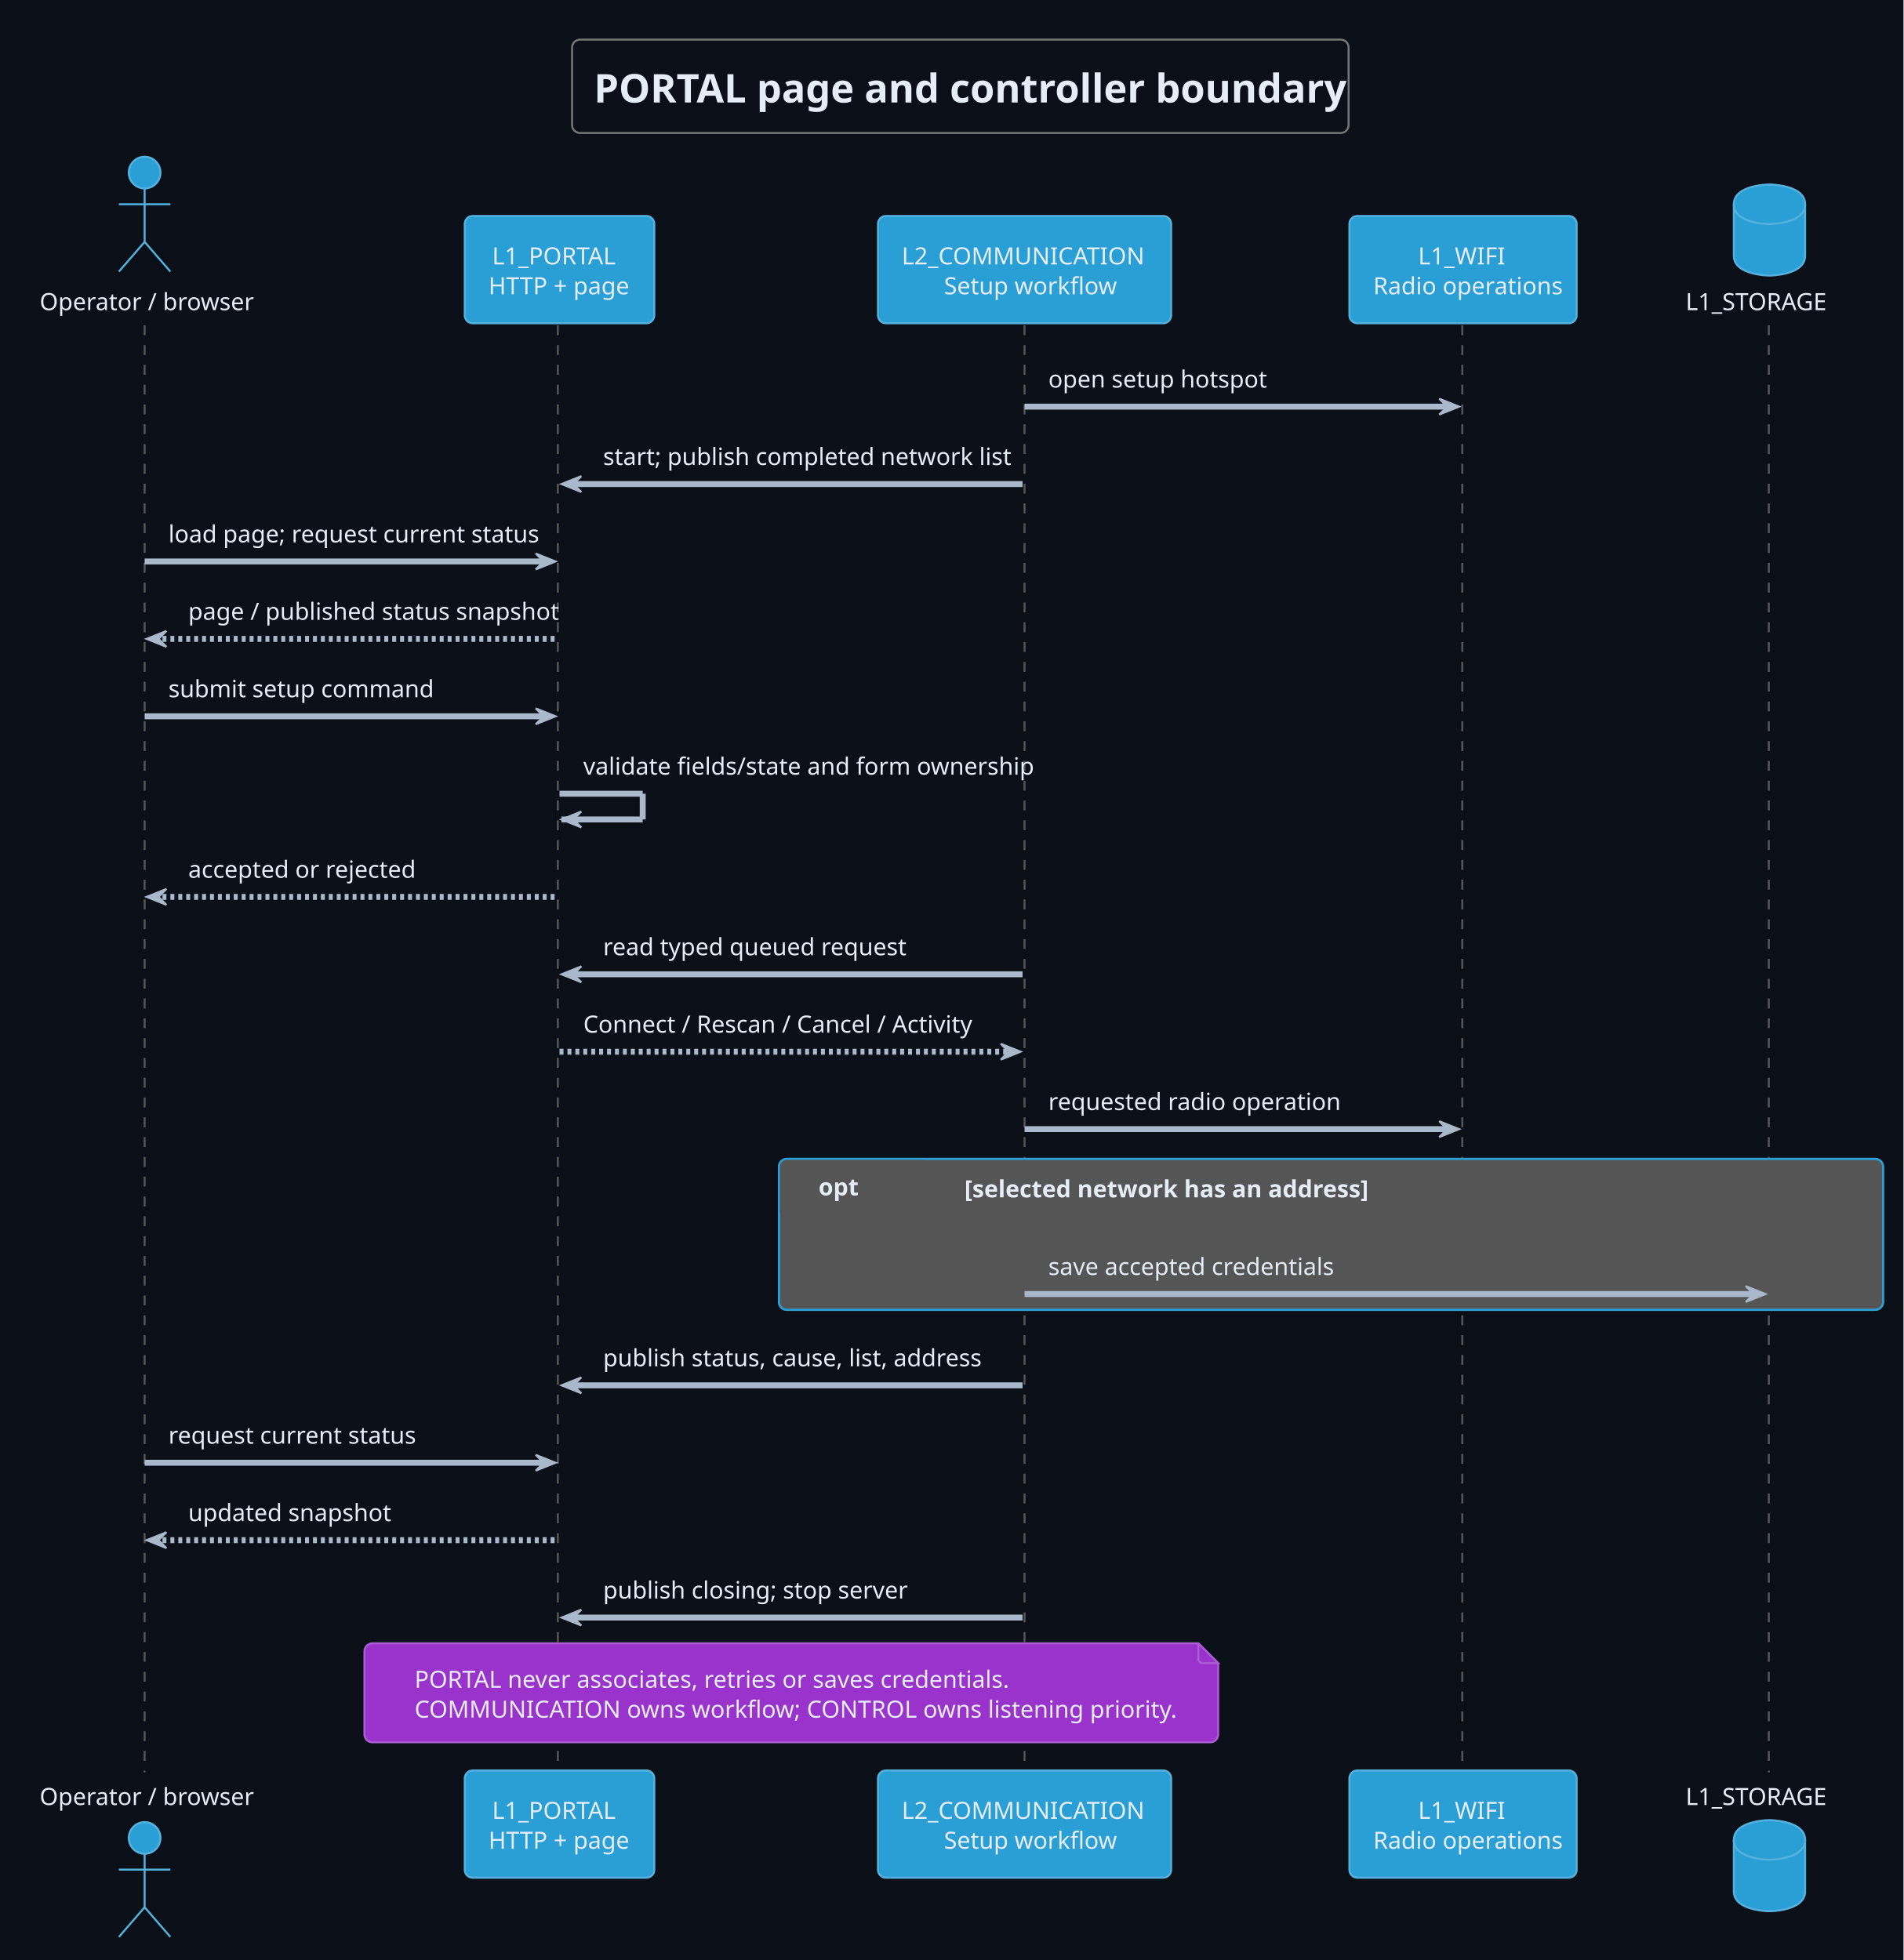
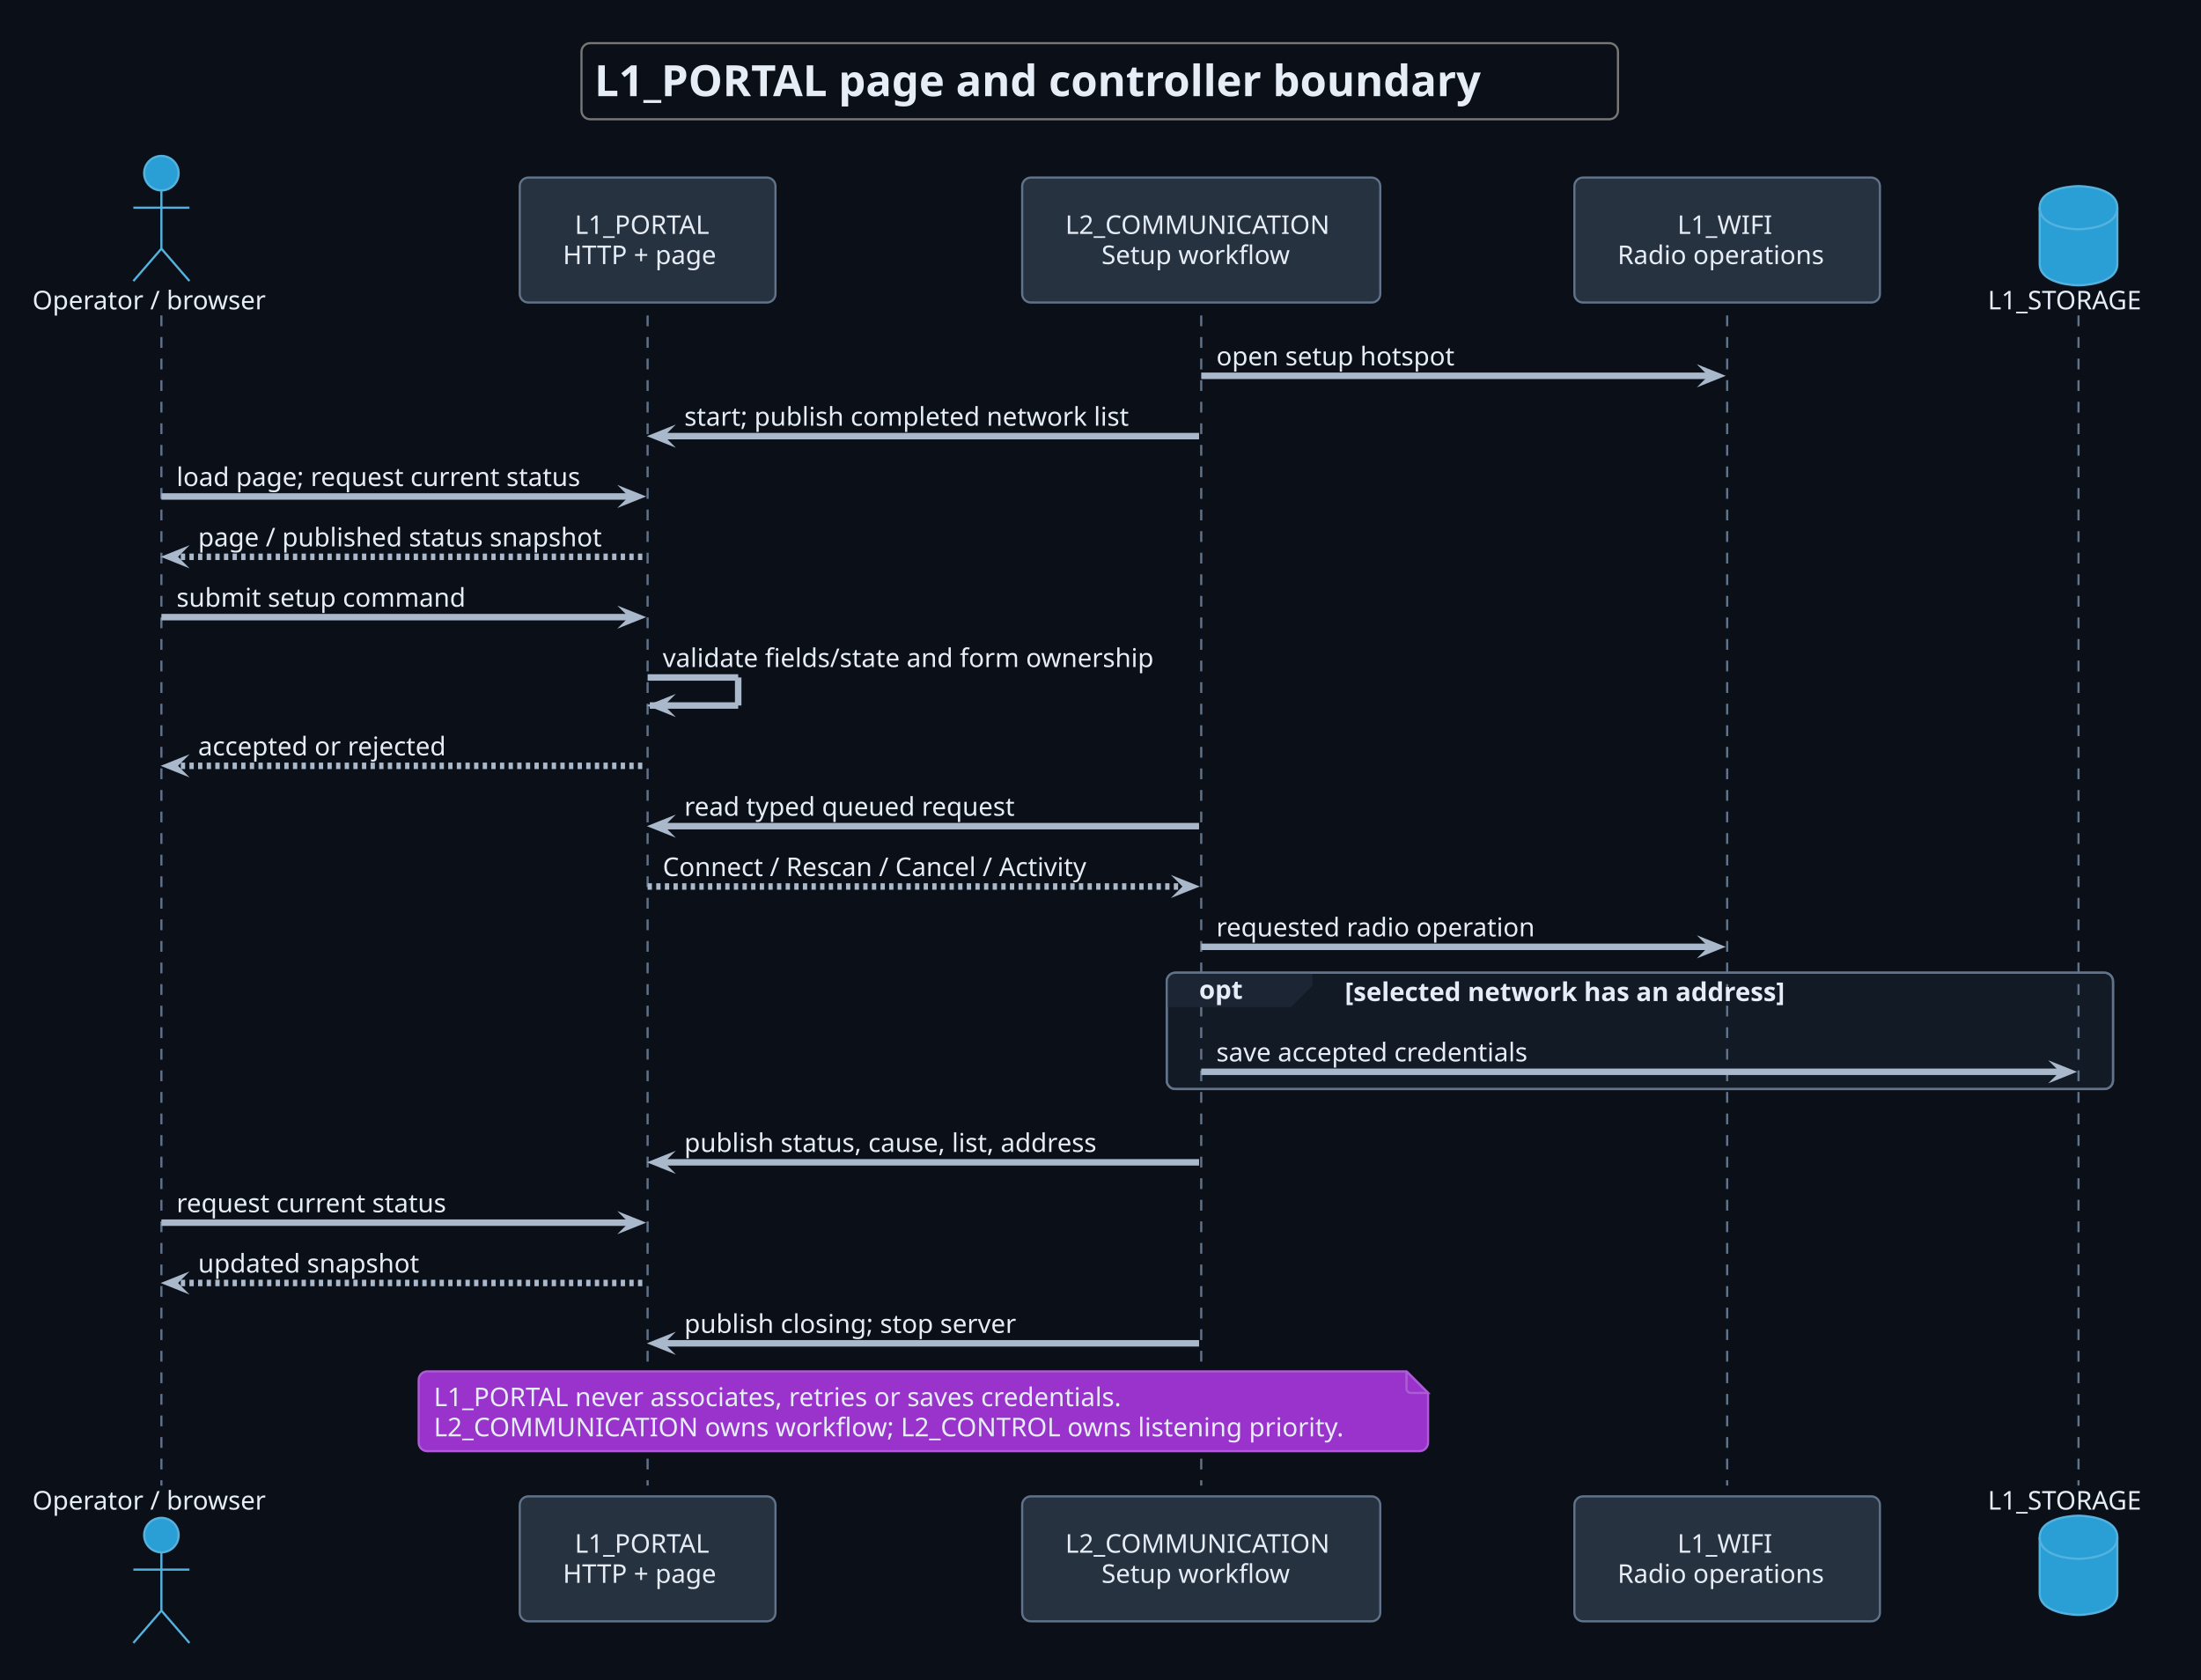
- <svg xmlns="http://www.w3.org/2000/svg" contentStyleType="text/css" data-diagram-type="SEQUENCE" height="1031.25px" preserveAspectRatio="none" style="width:1001px;height:1031px;background:#0B1018;" version="1.1" viewBox="0 0 1001 1031" width="1001.042px" zoomAndPan="magnify">
+ <svg xmlns="http://www.w3.org/2000/svg" version="1.1" data-diagram-type="SEQUENCE" style="width:1063px;height:811px;background:#0B1018;" width="1063.542px" height="811.458px" viewBox="0 0 1063 811" zoomAndPan="magnify" preserveAspectRatio="none" contentStyleType="text/css">
  <defs />
-   <g>
-     <rect fill="#0B1018" height="1031.25" style="stroke:none;stroke-width:1.042;" width="1001.042" x="0" y="0" />
-     <rect fill="none" height="49.121" rx="4.167" ry="4.167" style="stroke:#777777;stroke-width:1.042;" width="408.364" x="300.864" y="20.833" />
-     <text fill="#E6EDF7" font-family="sans-serif" font-size="20.833" font-weight="bold" lengthAdjust="spacing" textLength="385.447" x="312.322" y="53.919">PORTAL page and controller boundary</text>
-     <rect fill="#555555" height="79.46" rx="4.167" ry="4.167" style="stroke:#2A9FD6;stroke-width:1.042;" width="580.664" x="409.635" y="609.57" />
-     <g class="participant-lifeline" data-entity-uid="part1" data-qualified-name="Browser" id="part1-lifeline">
+   <g font-family="sans-serif" lengthAdjust="spacing">
+     <rect x="0" y="0" width="1063.542" height="811.458" fill="#0B1018" style="stroke:none;" />
+     <g class="title" data-source-line="17">
+       <rect x="280.832" y="20.833" width="500.588" height="36.751" fill="none" style="stroke:#777;stroke-width:1.042;" rx="4.167" ry="4.167" />
+       <text x="287.082" y="46.421" fill="#E6EDF7" font-size="20.833" textLength="488.088" font-weight="700">L1_PORTAL page and controller boundary</text>
+     </g>
+     <rect x="563.481" y="469.727" width="457.032" height="56.185" fill="#121A26" style="stroke:#121A26;stroke-width:1.042;" rx="4.167" ry="4.167" />
+     <rect x="563.481" y="469.727" width="457.032" height="56.185" fill="none" style="stroke:#61738A;stroke-width:1.042;" rx="4.167" ry="4.167" />
+     <g class="participant-lifeline" data-qualified-name="Browser" data-entity-uid="part1" id="part1-lifeline" data-source-line="18">
      <g>
-         <rect fill="#000000" fill-opacity="0" height="761.231" width="8.333" x="71.894" y="171.094" />
-         <line style="stroke:#555555;stroke-width:1.042;stroke-dasharray:5.208,5.208;" x1="76.042" x2="76.042" y1="171.094" y2="932.324" />
+         <rect x="74.302" y="152.344" width="8.333" height="565.039" fill="#000" fill-opacity="0" />
+         <line x1="77.948" y1="152.344" x2="77.948" y2="717.383" style="stroke:#61738A;stroke-width:1.042;stroke-dasharray:5.208,5.208;" />
      </g>
    </g>
-     <g class="participant-lifeline" data-entity-uid="part2" data-qualified-name="Portal" id="part2-lifeline">
+     <g class="participant-lifeline" data-qualified-name="Portal" data-entity-uid="part2" id="part2-lifeline" data-source-line="19">
      <g>
-         <rect fill="#000000" fill-opacity="0" height="761.231" width="8.333" x="290.081" y="171.094" />
-         <line style="stroke:#555555;stroke-width:1.042;stroke-dasharray:5.208,5.208;" x1="293.361" x2="293.361" y1="171.094" y2="932.324" />
+         <rect x="309.129" y="152.344" width="8.333" height="565.039" fill="#000" fill-opacity="0" />
+         <line x1="312.775" y1="152.344" x2="312.775" y2="717.383" style="stroke:#61738A;stroke-width:1.042;stroke-dasharray:5.208,5.208;" />
      </g>
    </g>
-     <g class="participant-lifeline" data-entity-uid="part3" data-qualified-name="Communication" id="part3-lifeline">
+     <g class="participant-lifeline" data-qualified-name="Communication" data-entity-uid="part3" id="part3-lifeline" data-source-line="20">
      <g>
-         <rect fill="#000000" fill-opacity="0" height="761.231" width="8.333" x="534.643" y="171.094" />
-         <line style="stroke:#555555;stroke-width:1.042;stroke-dasharray:5.208,5.208;" x1="538.802" x2="538.802" y1="171.094" y2="932.324" />
+         <rect x="576.501" y="152.344" width="8.333" height="565.039" fill="#000" fill-opacity="0" />
+         <line x1="580.147" y1="152.344" x2="580.147" y2="717.383" style="stroke:#61738A;stroke-width:1.042;stroke-dasharray:5.208,5.208;" />
      </g>
    </g>
-     <g class="participant-lifeline" data-entity-uid="part4" data-qualified-name="Wifi" id="part4-lifeline">
+     <g class="participant-lifeline" data-qualified-name="Wifi" data-entity-uid="part4" id="part4-lifeline" data-source-line="21">
      <g>
-         <rect fill="#000000" fill-opacity="0" height="761.231" width="8.333" x="765.236" y="171.094" />
-         <line style="stroke:#555555;stroke-width:1.042;stroke-dasharray:5.208,5.208;" x1="769.025" x2="769.025" y1="171.094" y2="932.324" />
+         <rect x="830.509" y="152.344" width="8.333" height="565.039" fill="#000" fill-opacity="0" />
+         <line x1="834.155" y1="152.344" x2="834.155" y2="717.383" style="stroke:#61738A;stroke-width:1.042;stroke-dasharray:5.208,5.208;" />
      </g>
    </g>
-     <g class="participant-lifeline" data-entity-uid="part5" data-qualified-name="Storage" id="part5-lifeline">
+     <g class="participant-lifeline" data-qualified-name="Storage" data-entity-uid="part5" id="part5-lifeline" data-source-line="22">
      <g>
-         <rect fill="#000000" fill-opacity="0" height="761.231" width="8.333" x="926.395" y="171.094" />
-         <line style="stroke:#555555;stroke-width:1.042;stroke-dasharray:5.208,5.208;" x1="930.198" x2="930.198" y1="171.094" y2="932.324" />
+         <rect x="1000.2" y="152.344" width="8.333" height="565.039" fill="#000" fill-opacity="0" />
+         <line x1="1003.846" y1="152.344" x2="1003.846" y2="717.383" style="stroke:#61738A;stroke-width:1.042;stroke-dasharray:5.208,5.208;" />
      </g>
    </g>
-     <g class="participant participant-head" data-entity-uid="part1" data-qualified-name="Browser" id="part1-head">
-       <text fill="#E6EDF7" font-family="sans-serif" font-size="12.5" lengthAdjust="spacing" textLength="104.205" x="20.833" y="163.139">Operator / browser</text>
-       <ellipse cx="76.061" cy="90.788" fill="#2A9FD6" rx="8.333" ry="8.333" style="stroke:#55B2DE;stroke-width:1.042;" />
-       <path d="M76.061,99.121 L76.061,127.246 M62.519,107.454 L89.603,107.454 M76.061,127.246 L62.519,142.871 M76.061,127.246 L89.603,142.871" fill="none" style="stroke:#55B2DE;stroke-width:1.042;" />
+     <g class="participant participant-head" data-qualified-name="Browser" data-entity-uid="part1" id="part1-head" data-source-line="18">
+       <text x="15.625" y="149.396" fill="#E6EDF7" font-size="12.5" textLength="118.396">Operator / browser</text>
+       <ellipse cx="77.948" cy="83.626" rx="8.333" ry="8.333" fill="#2A9FD6" style="stroke:#55B2DE;stroke-width:1.042;" />
+       <path d="M77.948,91.96 L77.948,120.085 M64.406,100.293 L91.49,100.293 M77.948,120.085 L64.406,135.71 M77.948,120.085 L91.49,135.71" style="stroke:#55B2DE;stroke-width:1.042;" fill="none" />
    </g>
-     <g class="participant participant-tail" data-entity-uid="part1" data-qualified-name="Browser" id="part1-tail">
-       <text fill="#E6EDF7" font-family="sans-serif" font-size="12.5" lengthAdjust="spacing" textLength="104.205" x="20.833" y="949.467">Operator / browser</text>
-       <ellipse cx="76.061" cy="966.797" fill="#2A9FD6" rx="8.333" ry="8.333" style="stroke:#55B2DE;stroke-width:1.042;" />
-       <path d="M76.061,975.13 L76.061,1003.255 M62.519,983.463 L89.603,983.463 M76.061,1003.255 L62.519,1018.88 M76.061,1003.255 L89.603,1018.88" fill="none" style="stroke:#55B2DE;stroke-width:1.042;" />
+     <g class="participant participant-head" data-qualified-name="Portal" data-entity-uid="part2" id="part2-head" data-source-line="19">
+       <rect x="251.017" y="85.742" width="123.515" height="60.352" fill="#273241" style="stroke:#61738A;stroke-width:1.042;" rx="4.167" ry="4.167" />
+       <text x="277.585" y="112.97" fill="#E6EDF7" font-size="12.5" textLength="70.38">L1_PORTAL</text>
+       <text x="271.851" y="127.521" fill="#E6EDF7" font-size="12.5" textLength="81.848">HTTP + page</text>
    </g>
-     <g class="participant participant-head" data-entity-uid="part2" data-qualified-name="Portal" id="part2-head">
-       <rect fill="#2A9FD6" height="56.445" rx="4.167" ry="4.167" style="stroke:#55B2DE;stroke-width:1.042;" width="99.689" x="244.403" y="113.607" />
-       <text fill="#E6EDF7" font-family="sans-serif" font-size="12.5" lengthAdjust="spacing" textLength="70.868" x="258.813" y="139.083">L1_PORTAL</text>
-       <text fill="#E6EDF7" font-family="sans-serif" font-size="12.5" lengthAdjust="spacing" textLength="74.689" x="256.903" y="154.805">HTTP + page</text>
+     <g class="participant participant-head" data-qualified-name="Communication" data-entity-uid="part3" id="part3-head" data-source-line="20">
+       <rect x="493.674" y="85.742" width="172.947" height="60.352" fill="#273241" style="stroke:#61738A;stroke-width:1.042;" rx="4.167" ry="4.167" />
+       <text x="514.507" y="112.97" fill="#E6EDF7" font-size="12.5" textLength="131.281">L2_COMMUNICATION</text>
+       <text x="531.972" y="127.521" fill="#E6EDF7" font-size="12.5" textLength="96.35">Setup workflow</text>
    </g>
-     <g class="participant participant-tail" data-entity-uid="part2" data-qualified-name="Portal" id="part2-tail">
-       <rect fill="#2A9FD6" height="56.445" rx="4.167" ry="4.167" style="stroke:#55B2DE;stroke-width:1.042;" width="99.689" x="244.403" y="931.283" />
-       <text fill="#E6EDF7" font-family="sans-serif" font-size="12.5" lengthAdjust="spacing" textLength="70.868" x="258.813" y="956.759">L1_PORTAL</text>
-       <text fill="#E6EDF7" font-family="sans-serif" font-size="12.5" lengthAdjust="spacing" textLength="74.689" x="256.903" y="972.481">HTTP + page</text>
+     <g class="participant participant-head" data-qualified-name="Wifi" data-entity-uid="part4" id="part4-head" data-source-line="21">
+       <rect x="760.371" y="85.742" width="147.569" height="60.352" fill="#273241" style="stroke:#61738A;stroke-width:1.042;" rx="4.167" ry="4.167" />
+       <text x="810.11" y="112.97" fill="#E6EDF7" font-size="12.5" textLength="48.09">L1_WIFI</text>
+       <text x="781.204" y="127.521" fill="#E6EDF7" font-size="12.5" textLength="105.902">Radio operations</text>
    </g>
-     <g class="participant participant-head" data-entity-uid="part3" data-qualified-name="Communication" id="part3-head">
-       <rect fill="#2A9FD6" height="56.445" rx="4.167" ry="4.167" style="stroke:#55B2DE;stroke-width:1.042;" width="154.181" x="461.719" y="113.607" />
-       <text fill="#E6EDF7" font-family="sans-serif" font-size="12.5" lengthAdjust="spacing" textLength="129.181" x="474.219" y="139.083">L2_COMMUNICATION</text>
-       <text fill="#E6EDF7" font-family="sans-serif" font-size="12.5" lengthAdjust="spacing" textLength="84.76" x="496.429" y="154.805">Setup workflow</text>
+     <g class="participant participant-head" data-qualified-name="Storage" data-entity-uid="part5" id="part5-head" data-source-line="22">
+       <text x="960.023" y="149.396" fill="#E6EDF7" font-size="12.5" textLength="81.396">L1_STORAGE</text>
+       <path d="M985.096,100.293 C985.096,89.876 1003.846,89.876 1003.846,89.876 C1003.846,89.876 1022.596,89.876 1022.596,100.293 L1022.596,127.376 C1022.596,137.793 1003.846,137.793 1003.846,137.793 C1003.846,137.793 985.096,137.793 985.096,127.376 L985.096,100.293" style="stroke:#55B2DE;stroke-width:1.042;" fill="#2A9FD6" />
+       <path d="M985.096,100.293 C985.096,110.71 1003.846,110.71 1003.846,110.71 C1003.846,110.71 1022.596,110.71 1022.596,100.293" style="stroke:#55B2DE;stroke-width:1.042;" fill="none" />
    </g>
-     <g class="participant participant-tail" data-entity-uid="part3" data-qualified-name="Communication" id="part3-tail">
-       <rect fill="#2A9FD6" height="56.445" rx="4.167" ry="4.167" style="stroke:#55B2DE;stroke-width:1.042;" width="154.181" x="461.719" y="931.283" />
-       <text fill="#E6EDF7" font-family="sans-serif" font-size="12.5" lengthAdjust="spacing" textLength="129.181" x="474.219" y="956.759">L2_COMMUNICATION</text>
-       <text fill="#E6EDF7" font-family="sans-serif" font-size="12.5" lengthAdjust="spacing" textLength="84.76" x="496.429" y="972.481">Setup workflow</text>
+     <g class="participant participant-tail" data-qualified-name="Browser" data-entity-uid="part1" id="part1-tail" data-source-line="18">
+       <text x="15.625" y="728.986" fill="#E6EDF7" font-size="12.5" textLength="118.396">Operator / browser</text>
+       <ellipse cx="77.948" cy="741.309" rx="8.333" ry="8.333" fill="#2A9FD6" style="stroke:#55B2DE;stroke-width:1.042;" />
+       <path d="M77.948,749.642 L77.948,777.767 M64.406,757.975 L91.49,757.975 M77.948,777.767 L64.406,793.392 M77.948,777.767 L91.49,793.392" style="stroke:#55B2DE;stroke-width:1.042;" fill="none" />
    </g>
-     <g class="participant participant-head" data-entity-uid="part4" data-qualified-name="Wifi" id="part4-head">
-       <rect fill="#2A9FD6" height="56.445" rx="4.167" ry="4.167" style="stroke:#55B2DE;stroke-width:1.042;" width="119.507" x="709.65" y="113.607" />
-       <text fill="#E6EDF7" font-family="sans-serif" font-size="12.5" lengthAdjust="spacing" textLength="47.235" x="745.785" y="139.083">L1_WIFI</text>
-       <text fill="#E6EDF7" font-family="sans-serif" font-size="12.5" lengthAdjust="spacing" textLength="94.507" x="722.15" y="154.805">Radio operations</text>
+     <g class="participant participant-tail" data-qualified-name="Portal" data-entity-uid="part2" id="part2-tail" data-source-line="19">
+       <rect x="251.017" y="722.591" width="123.515" height="60.352" fill="#273241" style="stroke:#61738A;stroke-width:1.042;" rx="4.167" ry="4.167" />
+       <text x="277.585" y="749.819" fill="#E6EDF7" font-size="12.5" textLength="70.38">L1_PORTAL</text>
+       <text x="271.851" y="764.37" fill="#E6EDF7" font-size="12.5" textLength="81.848">HTTP + page</text>
    </g>
-     <g class="participant participant-tail" data-entity-uid="part4" data-qualified-name="Wifi" id="part4-tail">
-       <rect fill="#2A9FD6" height="56.445" rx="4.167" ry="4.167" style="stroke:#55B2DE;stroke-width:1.042;" width="119.507" x="709.65" y="931.283" />
-       <text fill="#E6EDF7" font-family="sans-serif" font-size="12.5" lengthAdjust="spacing" textLength="47.235" x="745.785" y="956.759">L1_WIFI</text>
-       <text fill="#E6EDF7" font-family="sans-serif" font-size="12.5" lengthAdjust="spacing" textLength="94.507" x="722.15" y="972.481">Radio operations</text>
+     <g class="participant participant-tail" data-qualified-name="Communication" data-entity-uid="part3" id="part3-tail" data-source-line="20">
+       <rect x="493.674" y="722.591" width="172.947" height="60.352" fill="#273241" style="stroke:#61738A;stroke-width:1.042;" rx="4.167" ry="4.167" />
+       <text x="514.507" y="749.819" fill="#E6EDF7" font-size="12.5" textLength="131.281">L2_COMMUNICATION</text>
+       <text x="531.972" y="764.37" fill="#E6EDF7" font-size="12.5" textLength="96.35">Setup workflow</text>
    </g>
-     <g class="participant participant-head" data-entity-uid="part5" data-qualified-name="Storage" id="part5-head">
-       <text fill="#E6EDF7" font-family="sans-serif" font-size="12.5" lengthAdjust="spacing" textLength="81.976" x="886.448" y="163.139">L1_STORAGE</text>
-       <path d="M911.811,107.454 C911.811,97.038 930.561,97.038 930.561,97.038 C930.561,97.038 949.311,97.038 949.311,107.454 L949.311,134.538 C949.311,144.954 930.561,144.954 930.561,144.954 C930.561,144.954 911.811,144.954 911.811,134.538 L911.811,107.454" fill="#2A9FD6" style="stroke:#55B2DE;stroke-width:1.042;" />
-       <path d="M911.811,107.454 C911.811,117.871 930.561,117.871 930.561,117.871 C930.561,117.871 949.311,117.871 949.311,107.454" fill="none" style="stroke:#55B2DE;stroke-width:1.042;" />
+     <g class="participant participant-tail" data-qualified-name="Wifi" data-entity-uid="part4" id="part4-tail" data-source-line="21">
+       <rect x="760.371" y="722.591" width="147.569" height="60.352" fill="#273241" style="stroke:#61738A;stroke-width:1.042;" rx="4.167" ry="4.167" />
+       <text x="810.11" y="749.819" fill="#E6EDF7" font-size="12.5" textLength="48.09">L1_WIFI</text>
+       <text x="781.204" y="764.37" fill="#E6EDF7" font-size="12.5" textLength="105.902">Radio operations</text>
    </g>
-     <g class="participant participant-tail" data-entity-uid="part5" data-qualified-name="Storage" id="part5-tail">
-       <text fill="#E6EDF7" font-family="sans-serif" font-size="12.5" lengthAdjust="spacing" textLength="81.976" x="886.448" y="949.467">L1_STORAGE</text>
-       <path d="M911.811,967.838 C911.811,957.422 930.561,957.422 930.561,957.422 C930.561,957.422 949.311,957.422 949.311,967.838 L949.311,994.922 C949.311,1005.338 930.561,1005.338 930.561,1005.338 C930.561,1005.338 911.811,1005.338 911.811,994.922 L911.811,967.838" fill="#2A9FD6" style="stroke:#55B2DE;stroke-width:1.042;" />
-       <path d="M911.811,967.838 C911.811,978.255 930.561,978.255 930.561,978.255 C930.561,978.255 949.311,978.255 949.311,967.838" fill="none" style="stroke:#55B2DE;stroke-width:1.042;" />
+     <g class="participant participant-tail" data-qualified-name="Storage" data-entity-uid="part5" id="part5-tail" data-source-line="22">
+       <text x="960.023" y="728.986" fill="#E6EDF7" font-size="12.5" textLength="81.396">L1_STORAGE</text>
+       <path d="M985.096,742.35 C985.096,731.934 1003.846,731.934 1003.846,731.934 C1003.846,731.934 1022.596,731.934 1022.596,742.35 L1022.596,769.434 C1022.596,779.85 1003.846,779.85 1003.846,779.85 C1003.846,779.85 985.096,779.85 985.096,769.434 L985.096,742.35" style="stroke:#55B2DE;stroke-width:1.042;" fill="#2A9FD6" />
+       <path d="M985.096,742.35 C985.096,752.767 1003.846,752.767 1003.846,752.767 C1003.846,752.767 1022.596,752.767 1022.596,742.35" style="stroke:#55B2DE;stroke-width:1.042;" fill="none" />
    </g>
-     <g class="message" data-entity-1="part3" data-entity-2="part4" id="msg1">
-       <polygon fill="#A9B8CA" points="756.903,209.733,767.32,213.9,756.903,218.066,761.07,213.9" style="stroke:#A9B8CA;stroke-width:1.042;" />
-       <line style="stroke:#A9B8CA;stroke-width:3.125;" x1="538.809" x2="763.153" y1="213.9" y2="213.9" />
-       <text fill="#E6EDF7" font-family="sans-serif" font-size="12.5" lengthAdjust="spacing" textLength="106.335" x="551.309" y="203.862">open setup hotspot</text>
+     <g class="message" data-entity-1="part3" data-entity-2="part4" id="msg1" data-source-line="23">
+       <polygon points="821.655,177.311,832.072,181.478,821.655,185.645,825.822,181.478" fill="#A9B8CA" style="stroke:#A9B8CA;stroke-width:1.042;stroke-linejoin:miter;stroke-miterlimit:10;" />
+       <line x1="580.147" y1="181.478" x2="827.905" y2="181.478" style="stroke:#A9B8CA;stroke-width:3.125;" />
+       <text x="587.439" y="176.447" fill="#E6EDF7" font-size="12.5" textLength="121.57">open setup hotspot</text>
    </g>
-     <g class="message" data-entity-1="part3" data-entity-2="part2" id="msg2">
-       <polygon fill="#A9B8CA" points="305.706,250.456,295.289,254.622,305.706,258.789,301.539,254.622" style="stroke:#A9B8CA;stroke-width:1.042;" />
-       <line style="stroke:#A9B8CA;stroke-width:3.125;" x1="299.456" x2="537.768" y1="254.622" y2="254.622" />
-       <text fill="#E6EDF7" font-family="sans-serif" font-size="12.5" lengthAdjust="spacing" textLength="198.004" x="317.164" y="244.584">start; publish completed network list</text>
+     <g class="message" data-entity-1="part3" data-entity-2="part2" id="msg2" data-source-line="24">
+       <polygon points="324.233,206.445,313.816,210.612,324.233,214.779,320.066,210.612" fill="#A9B8CA" style="stroke:#A9B8CA;stroke-width:1.042;stroke-linejoin:miter;stroke-miterlimit:10;" />
+       <line x1="317.983" y1="210.612" x2="579.106" y2="210.612" style="stroke:#A9B8CA;stroke-width:3.125;" />
+       <text x="330.483" y="205.581" fill="#E6EDF7" font-size="12.5" textLength="229.834">start; publish completed network list</text>
    </g>
-     <g class="message" data-entity-1="part1" data-entity-2="part2" id="msg3">
-       <polygon fill="#A9B8CA" points="281.747,291.178,292.164,295.345,281.747,299.512,285.914,295.345" style="stroke:#A9B8CA;stroke-width:1.042;" />
-       <line style="stroke:#A9B8CA;stroke-width:3.125;" x1="76.061" x2="287.997" y1="295.345" y2="295.345" />
-       <text fill="#E6EDF7" font-family="sans-serif" font-size="12.5" lengthAdjust="spacing" textLength="182.751" x="88.561" y="285.307">load page; request current status</text>
+     <g class="message" data-entity-1="part1" data-entity-2="part2" id="msg3" data-source-line="25">
+       <polygon points="300.275,235.579,310.691,239.746,300.275,243.913,304.441,239.746" fill="#A9B8CA" style="stroke:#A9B8CA;stroke-width:1.042;stroke-linejoin:miter;stroke-miterlimit:10;" />
+       <line x1="77.948" y1="239.746" x2="306.525" y2="239.746" style="stroke:#A9B8CA;stroke-width:3.125;" />
+       <text x="85.24" y="234.715" fill="#E6EDF7" font-size="12.5" textLength="209.827">load page; request current status</text>
    </g>
-     <g class="message" data-entity-1="part2" data-entity-2="part1" id="msg4">
-       <polygon fill="#A9B8CA" points="87.519,331.901,77.103,336.068,87.519,340.234,83.353,336.068" style="stroke:#A9B8CA;stroke-width:1.042;" />
-       <line style="stroke:#A9B8CA;stroke-width:3.125;stroke-dasharray:2.083,2.083;" x1="81.269" x2="293.206" y1="336.068" y2="336.068" />
-       <text fill="#E6EDF7" font-family="sans-serif" font-size="12.5" lengthAdjust="spacing" textLength="182.77" x="98.978" y="326.029">page / published status snapshot</text>
+     <g class="message" data-entity-1="part2" data-entity-2="part1" id="msg4" data-source-line="26">
+       <polygon points="89.406,264.714,78.99,268.88,89.406,273.047,85.24,268.88" fill="#A9B8CA" style="stroke:#A9B8CA;stroke-width:1.042;stroke-linejoin:miter;stroke-miterlimit:10;" />
+       <line x1="83.156" y1="268.88" x2="311.733" y2="268.88" style="stroke:#A9B8CA;stroke-width:3.125;stroke-dasharray:2.083,2.083;" />
+       <text x="95.656" y="263.849" fill="#E6EDF7" font-size="12.5" textLength="207.544">page / published status snapshot</text>
    </g>
-     <g class="message" data-entity-1="part1" data-entity-2="part2" id="msg5">
-       <polygon fill="#A9B8CA" points="281.747,372.624,292.164,376.79,281.747,380.957,285.914,376.79" style="stroke:#A9B8CA;stroke-width:1.042;" />
-       <line style="stroke:#A9B8CA;stroke-width:3.125;" x1="76.061" x2="287.997" y1="376.79" y2="376.79" />
-       <text fill="#E6EDF7" font-family="sans-serif" font-size="12.5" lengthAdjust="spacing" textLength="129.224" x="88.561" y="366.752">submit setup command</text>
+     <g class="message" data-entity-1="part1" data-entity-2="part2" id="msg5" data-source-line="27">
+       <polygon points="300.275,293.848,310.691,298.014,300.275,302.181,304.441,298.014" fill="#A9B8CA" style="stroke:#A9B8CA;stroke-width:1.042;stroke-linejoin:miter;stroke-miterlimit:10;" />
+       <line x1="77.948" y1="298.014" x2="306.525" y2="298.014" style="stroke:#A9B8CA;stroke-width:3.125;" />
+       <text x="85.24" y="292.983" fill="#E6EDF7" font-size="12.5" textLength="148.218">submit setup command</text>
    </g>
-     <g class="message" data-entity-1="part2" data-entity-2="part2" id="msg6">
-       <line style="stroke:#A9B8CA;stroke-width:3.125;" x1="294.247" x2="337.997" y1="417.513" y2="417.513" />
-       <line style="stroke:#A9B8CA;stroke-width:3.125;" x1="337.997" x2="337.997" y1="417.513" y2="431.055" />
-       <line style="stroke:#A9B8CA;stroke-width:3.125;" x1="295.289" x2="337.997" y1="431.055" y2="431.055" />
-       <polygon fill="#A9B8CA" points="305.706,426.888,295.289,431.055,305.706,435.221,301.539,431.055" style="stroke:#A9B8CA;stroke-width:1.042;" />
-       <text fill="#E6EDF7" font-family="sans-serif" font-size="12.5" lengthAdjust="spacing" textLength="219.562" x="306.747" y="407.475">validate fields/state and form ownership</text>
+     <g class="message" data-entity-1="part2" data-entity-2="part2" id="msg6" data-source-line="28">
+       <line x1="312.775" y1="327.148" x2="356.525" y2="327.148" style="stroke:#A9B8CA;stroke-width:3.125;" />
+       <line x1="356.525" y1="327.148" x2="356.525" y2="340.69" style="stroke:#A9B8CA;stroke-width:3.125;" />
+       <line x1="313.816" y1="340.69" x2="356.525" y2="340.69" style="stroke:#A9B8CA;stroke-width:3.125;" />
+       <polygon points="324.233,336.523,313.816,340.69,324.233,344.857,320.066,340.69" fill="#A9B8CA" style="stroke:#A9B8CA;stroke-width:1.042;stroke-linejoin:miter;stroke-miterlimit:10;" />
+       <text x="320.066" y="322.117" fill="#E6EDF7" font-size="12.5" textLength="252.789">validate fields/state and form ownership</text>
    </g>
-     <g class="message" data-entity-1="part2" data-entity-2="part1" id="msg7">
-       <polygon fill="#A9B8CA" points="87.519,467.611,77.103,471.777,87.519,475.944,83.353,471.777" style="stroke:#A9B8CA;stroke-width:1.042;" />
-       <line style="stroke:#A9B8CA;stroke-width:3.125;stroke-dasharray:2.083,2.083;" x1="81.269" x2="293.206" y1="471.777" y2="471.777" />
-       <text fill="#E6EDF7" font-family="sans-serif" font-size="12.5" lengthAdjust="spacing" textLength="113.263" x="98.978" y="461.739">accepted or rejected</text>
+     <g class="message" data-entity-1="part2" data-entity-2="part1" id="msg7" data-source-line="29">
+       <polygon points="89.406,365.658,78.99,369.824,89.406,373.991,85.24,369.824" fill="#A9B8CA" style="stroke:#A9B8CA;stroke-width:1.042;stroke-linejoin:miter;stroke-miterlimit:10;" />
+       <line x1="83.156" y1="369.824" x2="311.733" y2="369.824" style="stroke:#A9B8CA;stroke-width:3.125;stroke-dasharray:2.083,2.083;" />
+       <text x="95.656" y="364.793" fill="#E6EDF7" font-size="12.5" textLength="129.681">accepted or rejected</text>
    </g>
-     <g class="message" data-entity-1="part3" data-entity-2="part2" id="msg8">
-       <polygon fill="#A9B8CA" points="305.706,508.333,295.289,512.5,305.706,516.667,301.539,512.5" style="stroke:#A9B8CA;stroke-width:1.042;" />
-       <line style="stroke:#A9B8CA;stroke-width:3.125;" x1="299.456" x2="537.768" y1="512.5" y2="512.5" />
-       <text fill="#E6EDF7" font-family="sans-serif" font-size="12.5" lengthAdjust="spacing" textLength="149.42" x="317.164" y="502.462">read typed queued request</text>
+     <g class="message" data-entity-1="part3" data-entity-2="part2" id="msg8" data-source-line="30">
+       <polygon points="324.233,394.792,313.816,398.958,324.233,403.125,320.066,398.958" fill="#A9B8CA" style="stroke:#A9B8CA;stroke-width:1.042;stroke-linejoin:miter;stroke-miterlimit:10;" />
+       <line x1="317.983" y1="398.958" x2="579.106" y2="398.958" style="stroke:#A9B8CA;stroke-width:3.125;" />
+       <text x="330.483" y="393.927" fill="#E6EDF7" font-size="12.5" textLength="171.088">read typed queued request</text>
    </g>
-     <g class="message" data-entity-1="part2" data-entity-2="part3" id="msg9">
-       <polygon fill="#A9B8CA" points="526.309,549.056,536.726,553.223,526.309,557.389,530.476,553.223" style="stroke:#A9B8CA;stroke-width:1.042;" />
-       <line style="stroke:#A9B8CA;stroke-width:3.125;stroke-dasharray:2.083,2.083;" x1="294.247" x2="532.559" y1="553.223" y2="553.223" />
-       <text fill="#E6EDF7" font-family="sans-serif" font-size="12.5" lengthAdjust="spacing" textLength="198.694" x="306.747" y="543.184">Connect / Rescan / Cancel / Activity</text>
+     <g class="message" data-entity-1="part2" data-entity-2="part3" id="msg9" data-source-line="31">
+       <polygon points="567.647,423.926,578.064,428.092,567.647,432.259,571.814,428.092" fill="#A9B8CA" style="stroke:#A9B8CA;stroke-width:1.042;stroke-linejoin:miter;stroke-miterlimit:10;" />
+       <line x1="312.775" y1="428.092" x2="573.897" y2="428.092" style="stroke:#A9B8CA;stroke-width:3.125;stroke-dasharray:2.083,2.083;" />
+       <text x="320.066" y="423.061" fill="#E6EDF7" font-size="12.5" textLength="222.815">Connect / Rescan / Cancel / Activity</text>
    </g>
-     <g class="message" data-entity-1="part3" data-entity-2="part4" id="msg10">
-       <polygon fill="#A9B8CA" points="756.903,589.779,767.32,593.945,756.903,598.112,761.07,593.945" style="stroke:#A9B8CA;stroke-width:1.042;" />
-       <line style="stroke:#A9B8CA;stroke-width:3.125;" x1="538.809" x2="763.153" y1="593.945" y2="593.945" />
-       <text fill="#E6EDF7" font-family="sans-serif" font-size="12.5" lengthAdjust="spacing" textLength="142.462" x="551.309" y="583.907">requested radio operation</text>
+     <g class="message" data-entity-1="part3" data-entity-2="part4" id="msg10" data-source-line="32">
+       <polygon points="821.655,453.06,832.072,457.227,821.655,461.393,825.822,457.227" fill="#A9B8CA" style="stroke:#A9B8CA;stroke-width:1.042;stroke-linejoin:miter;stroke-miterlimit:10;" />
+       <line x1="580.147" y1="457.227" x2="827.905" y2="457.227" style="stroke:#A9B8CA;stroke-width:3.125;" />
+       <text x="587.439" y="452.195" fill="#E6EDF7" font-size="12.5" textLength="163.232">requested radio operation</text>
    </g>
-     <path d="M413.802,609.57 L486.361,609.57 L486.361,627.376 L475.944,637.793 L409.635,637.793 L409.635,613.737 A4.167,4.167 0 0 1 413.802,609.57" fill="#555555" />
-     <rect fill="none" height="79.46" rx="4.167" ry="4.167" style="stroke:#2A9FD6;stroke-width:1.042;" width="580.664" x="409.635" y="609.57" />
-     <text fill="#E6EDF7" font-family="sans-serif" font-size="12.5" font-weight="bold" lengthAdjust="spacing" textLength="19.434" x="430.469" y="628.796">opt</text>
-     <text fill="#E6EDF7" font-family="sans-serif" font-size="12.5" font-weight="bold" lengthAdjust="spacing" textLength="204.242" x="507.194" y="629.838">[selected network has an address]</text>
-     <g class="message" data-entity-1="part3" data-entity-2="part5" id="msg11">
-       <polygon fill="#A9B8CA" points="918.061,676.53,928.478,680.697,918.061,684.863,922.228,680.697" style="stroke:#A9B8CA;stroke-width:1.042;" />
-       <line style="stroke:#A9B8CA;stroke-width:3.125;" x1="538.809" x2="924.311" y1="680.697" y2="680.697" />
-       <text fill="#E6EDF7" font-family="sans-serif" font-size="12.5" lengthAdjust="spacing" textLength="144.531" x="551.309" y="670.658">save accepted credentials</text>
+     <path d="M567.647,469.727 L633.866,469.727 L633.866,475.944 L623.45,486.361 L563.481,486.361 L563.481,473.893 A4.167,4.167 0 0 1 567.647,469.727" fill="#1B2533" />
+     <rect x="563.481" y="469.727" width="457.032" height="56.185" fill="none" style="stroke:#61738A;stroke-width:1.042;" rx="4.167" ry="4.167" />
+     <text x="579.106" y="482.371" fill="#E6EDF7" font-size="12.5" textLength="23.511" font-weight="700">opt</text>
+     <text x="649.491" y="483.413" fill="#E6EDF7" font-size="12.5" textLength="244.25" font-weight="700">[selected network has an address]</text>
+     <g class="message" data-entity-1="part3" data-entity-2="part5" id="msg11" data-source-line="34">
+       <polygon points="991.346,513.411,1001.763,517.578,991.346,521.745,995.513,517.578" fill="#A9B8CA" style="stroke:#A9B8CA;stroke-width:1.042;stroke-linejoin:miter;stroke-miterlimit:10;" />
+       <line x1="580.147" y1="517.578" x2="997.596" y2="517.578" style="stroke:#A9B8CA;stroke-width:3.125;" />
+       <text x="587.439" y="512.547" fill="#E6EDF7" font-size="12.5" textLength="164.032">save accepted credentials</text>
    </g>
-     <g class="message" data-entity-1="part3" data-entity-2="part2" id="msg12">
-       <polygon fill="#A9B8CA" points="305.706,724.544,295.289,728.711,305.706,732.878,301.539,728.711" style="stroke:#A9B8CA;stroke-width:1.042;" />
-       <line style="stroke:#A9B8CA;stroke-width:3.125;" x1="299.456" x2="537.768" y1="728.711" y2="728.711" />
-       <text fill="#E6EDF7" font-family="sans-serif" font-size="12.5" lengthAdjust="spacing" textLength="190.375" x="317.164" y="718.673">publish status, cause, list, address</text>
+     <g class="message" data-entity-1="part3" data-entity-2="part2" id="msg12" data-source-line="36">
+       <polygon points="324.233,557.129,313.816,561.296,324.233,565.462,320.066,561.296" fill="#A9B8CA" style="stroke:#A9B8CA;stroke-width:1.042;stroke-linejoin:miter;stroke-miterlimit:10;" />
+       <line x1="317.983" y1="561.296" x2="579.106" y2="561.296" style="stroke:#A9B8CA;stroke-width:3.125;" />
+       <text x="330.483" y="556.264" fill="#E6EDF7" font-size="12.5" textLength="215.796">publish status, cause, list, address</text>
    </g>
-     <g class="message" data-entity-1="part1" data-entity-2="part2" id="msg13">
-       <polygon fill="#A9B8CA" points="281.747,765.267,292.164,769.434,281.747,773.6,285.914,769.434" style="stroke:#A9B8CA;stroke-width:1.042;" />
-       <line style="stroke:#A9B8CA;stroke-width:3.125;" x1="76.061" x2="287.997" y1="769.434" y2="769.434" />
-       <text fill="#E6EDF7" font-family="sans-serif" font-size="12.5" lengthAdjust="spacing" textLength="120.892" x="88.561" y="759.395">request current status</text>
+     <g class="message" data-entity-1="part1" data-entity-2="part2" id="msg13" data-source-line="37">
+       <polygon points="300.275,586.263,310.691,590.43,300.275,594.596,304.441,590.43" fill="#A9B8CA" style="stroke:#A9B8CA;stroke-width:1.042;stroke-linejoin:miter;stroke-miterlimit:10;" />
+       <line x1="77.948" y1="590.43" x2="306.525" y2="590.43" style="stroke:#A9B8CA;stroke-width:3.125;" />
+       <text x="85.24" y="585.398" fill="#E6EDF7" font-size="12.5" textLength="139.734">request current status</text>
    </g>
-     <g class="message" data-entity-1="part2" data-entity-2="part1" id="msg14">
-       <polygon fill="#A9B8CA" points="87.519,805.99,77.103,810.156,87.519,814.323,83.353,810.156" style="stroke:#A9B8CA;stroke-width:1.042;" />
-       <line style="stroke:#A9B8CA;stroke-width:3.125;stroke-dasharray:2.083,2.083;" x1="81.269" x2="293.206" y1="810.156" y2="810.156" />
-       <text fill="#E6EDF7" font-family="sans-serif" font-size="12.5" lengthAdjust="spacing" textLength="99.39" x="98.978" y="800.118">updated snapshot</text>
+     <g class="message" data-entity-1="part2" data-entity-2="part1" id="msg14" data-source-line="38">
+       <polygon points="89.406,615.397,78.99,619.564,89.406,623.73,85.24,619.564" fill="#A9B8CA" style="stroke:#A9B8CA;stroke-width:1.042;stroke-linejoin:miter;stroke-miterlimit:10;" />
+       <line x1="83.156" y1="619.564" x2="311.733" y2="619.564" style="stroke:#A9B8CA;stroke-width:3.125;stroke-dasharray:2.083,2.083;" />
+       <text x="95.656" y="614.532" fill="#E6EDF7" font-size="12.5" textLength="112.964">updated snapshot</text>
    </g>
-     <g class="message" data-entity-1="part3" data-entity-2="part2" id="msg15">
-       <polygon fill="#A9B8CA" points="305.706,846.712,295.289,850.879,305.706,855.046,301.539,850.879" style="stroke:#A9B8CA;stroke-width:1.042;" />
-       <line style="stroke:#A9B8CA;stroke-width:3.125;" x1="299.456" x2="537.768" y1="850.879" y2="850.879" />
-       <text fill="#E6EDF7" font-family="sans-serif" font-size="12.5" lengthAdjust="spacing" textLength="150.769" x="317.164" y="840.841">publish closing; stop server</text>
+     <g class="message" data-entity-1="part3" data-entity-2="part2" id="msg15" data-source-line="39">
+       <polygon points="324.233,644.531,313.816,648.698,324.233,652.865,320.066,648.698" fill="#A9B8CA" style="stroke:#A9B8CA;stroke-width:1.042;stroke-linejoin:miter;stroke-miterlimit:10;" />
+       <line x1="317.983" y1="648.698" x2="579.106" y2="648.698" style="stroke:#A9B8CA;stroke-width:3.125;" />
+       <text x="330.483" y="643.667" fill="#E6EDF7" font-size="12.5" textLength="171.704">publish closing; stop server</text>
    </g>
-     <path d="M191.667,868.587 L191.667,912.337 A4.167,4.167 0 0 0 195.833,916.504 L636.458,916.504 A4.167,4.167 0 0 0 640.625,912.337 L640.625,874.837 L630.208,864.421 L195.833,864.421 A4.167,4.167 0 0 0 191.667,868.587" fill="#9933CC" style="stroke:#AD5CD6;stroke-width:1.042;" />
-     <path d="M630.208,864.421 L630.208,872.754 A2.083,2.083 0 0 0 632.292,874.837 L640.625,874.837 L630.208,864.421" fill="#9933CC" style="stroke:#AD5CD6;stroke-width:1.042;" />
-     <text fill="#E6EDF7" font-family="sans-serif" font-size="12.5" lengthAdjust="spacing" textLength="307.068" x="218.003" y="887.813">PORTAL never associates, retries or saves credentials.</text>
-     <text fill="#E6EDF7" font-family="sans-serif" font-size="12.5" lengthAdjust="spacing" textLength="387.573" x="218.003" y="903.536">COMMUNICATION owns workflow; CONTROL owns listening priority.</text>
+     <path d="M202.201,666.406 L202.201,696.615 A4.167,4.167 0 0 0 206.367,700.781 L685.534,700.781 A4.167,4.167 0 0 0 689.701,696.615 L689.701,672.656 L679.284,662.24 L206.367,662.24 A4.167,4.167 0 0 0 202.201,666.406" style="stroke:#AD5CD6;stroke-width:1.042;" fill="#93C" />
+     <path d="M679.284,662.24 L679.284,670.573 A2.083,2.083 0 0 0 681.367,672.656 L689.701,672.656 L679.284,662.24" style="stroke:#AD5CD6;stroke-width:1.042;" fill="#93C" />
+     <text x="209.51" y="679.051" fill="#E6EDF7" font-size="12.5" textLength="361.823">L1_PORTAL never associates, retries or saves credentials.</text>
+     <text x="209.51" y="693.601" fill="#E6EDF7" font-size="12.5" textLength="464.526">L2_COMMUNICATION owns workflow; L2_CONTROL owns listening priority.</text>
  </g>
</svg>
